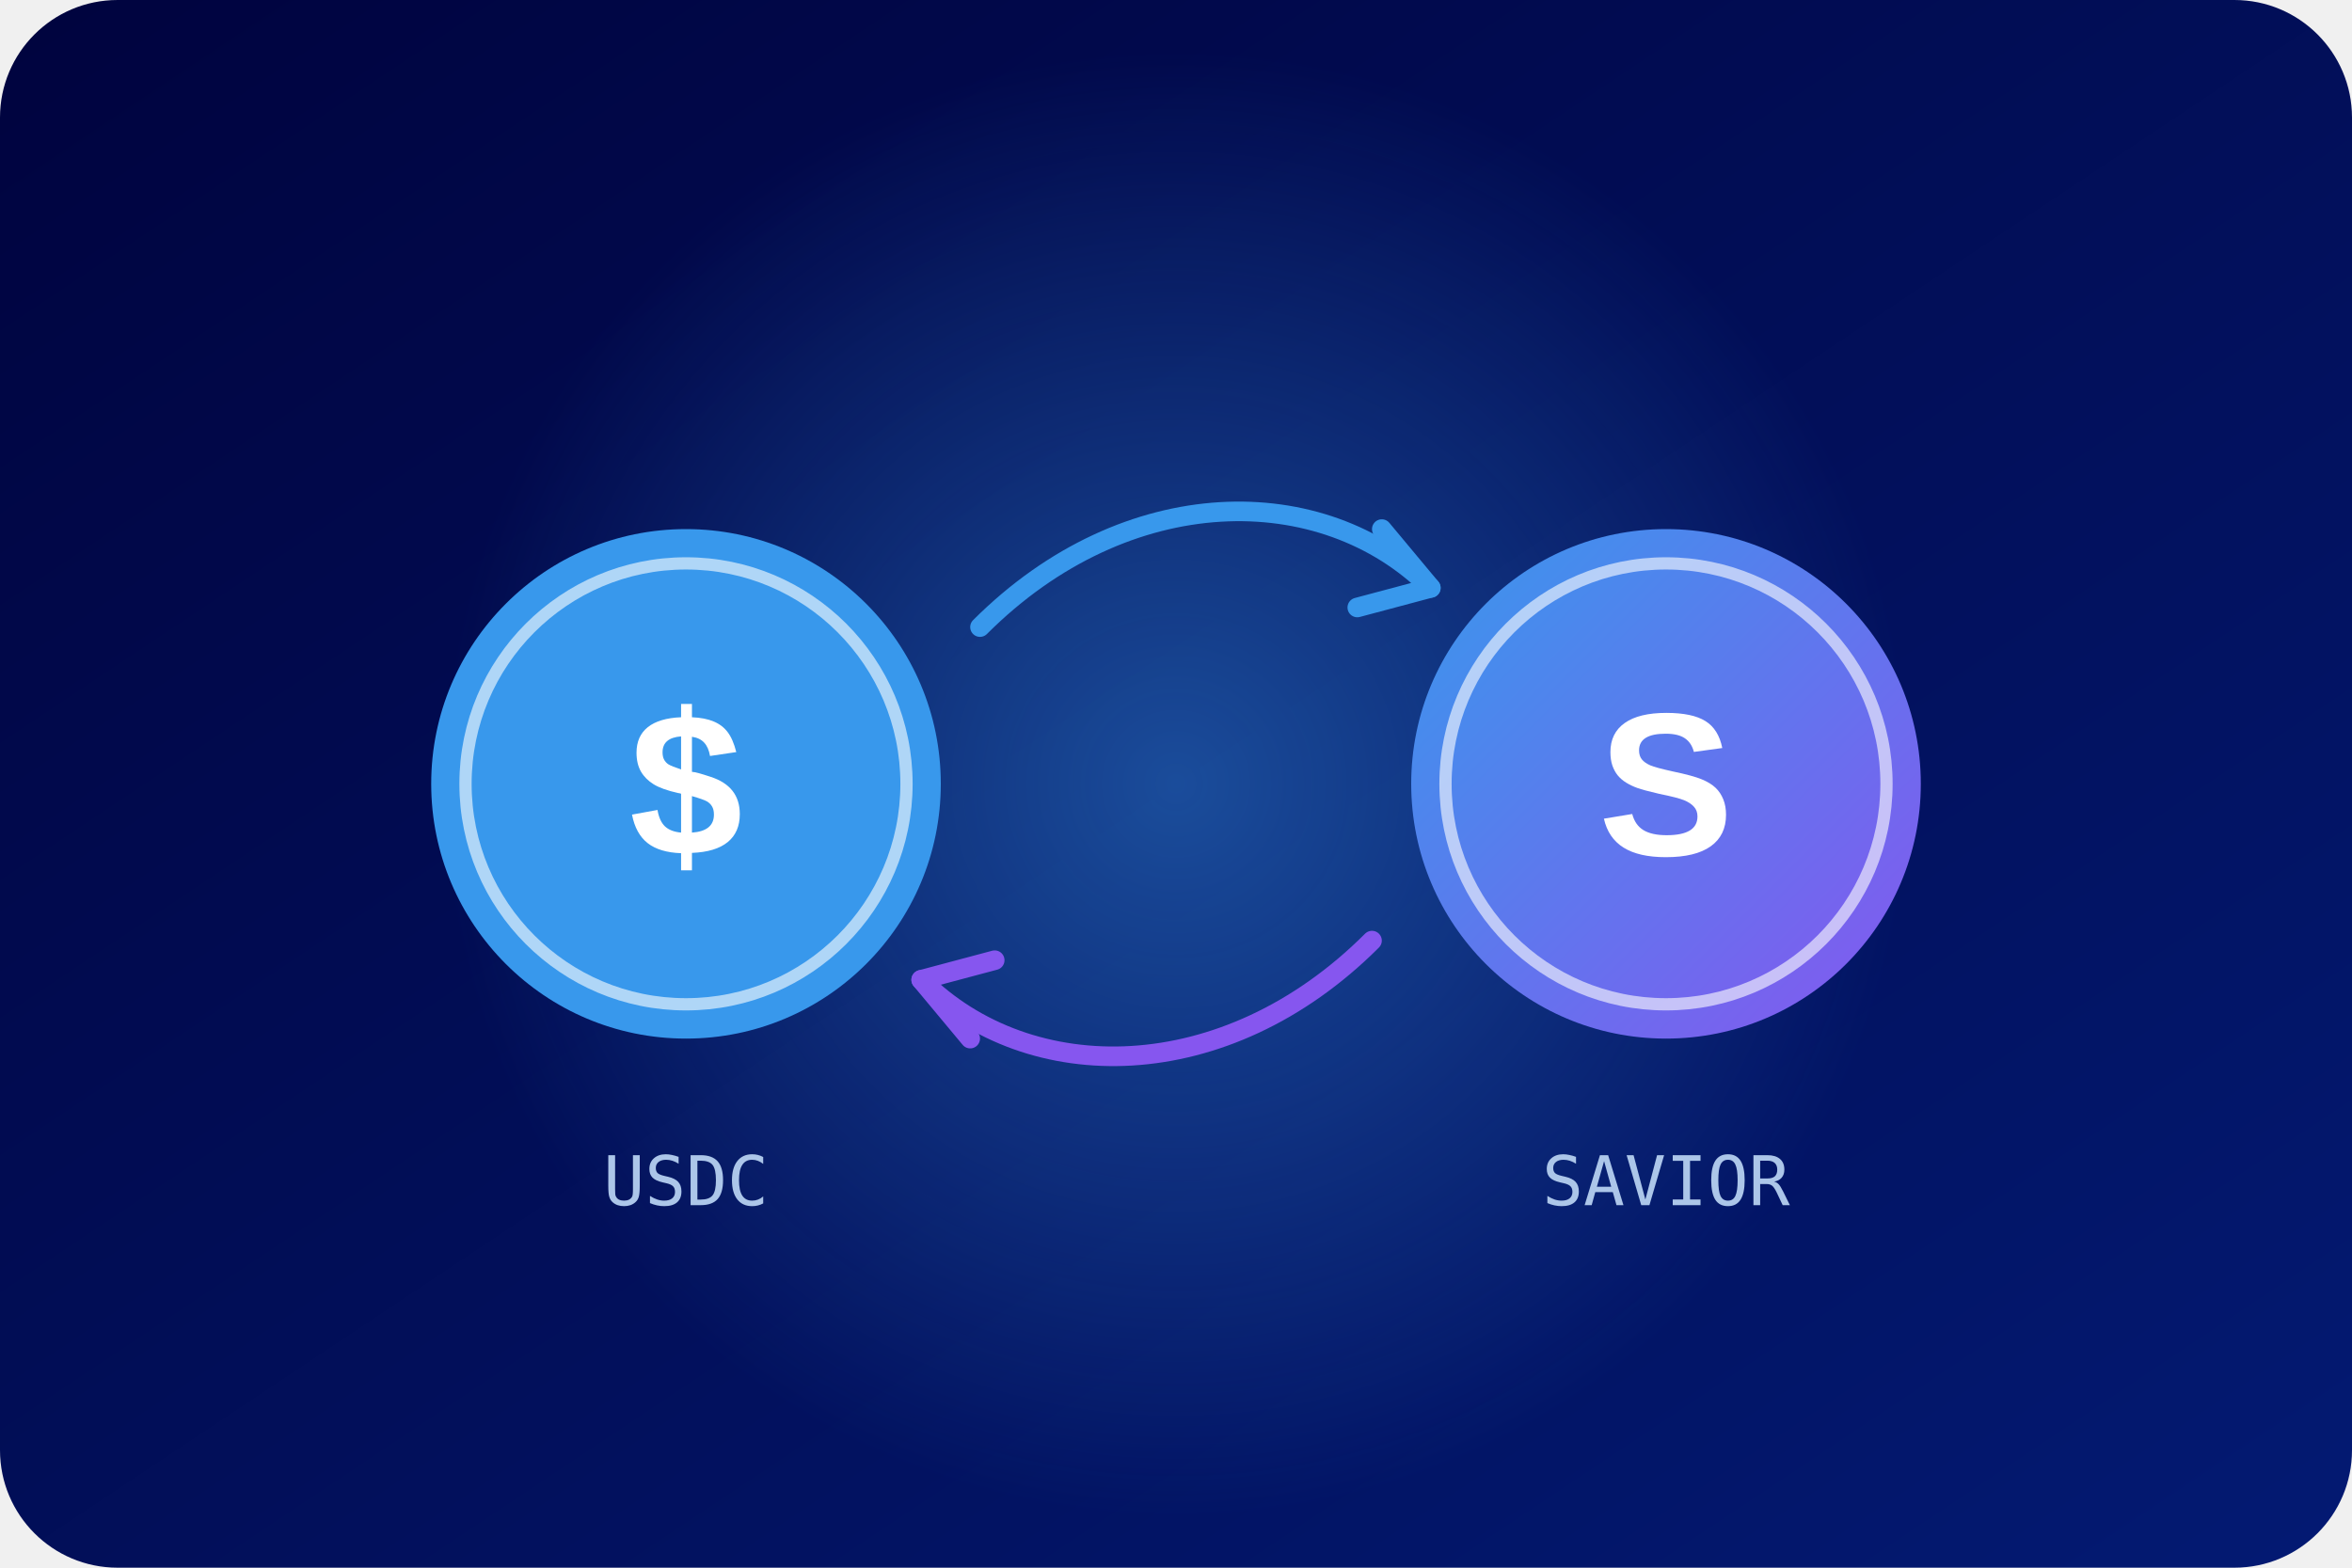
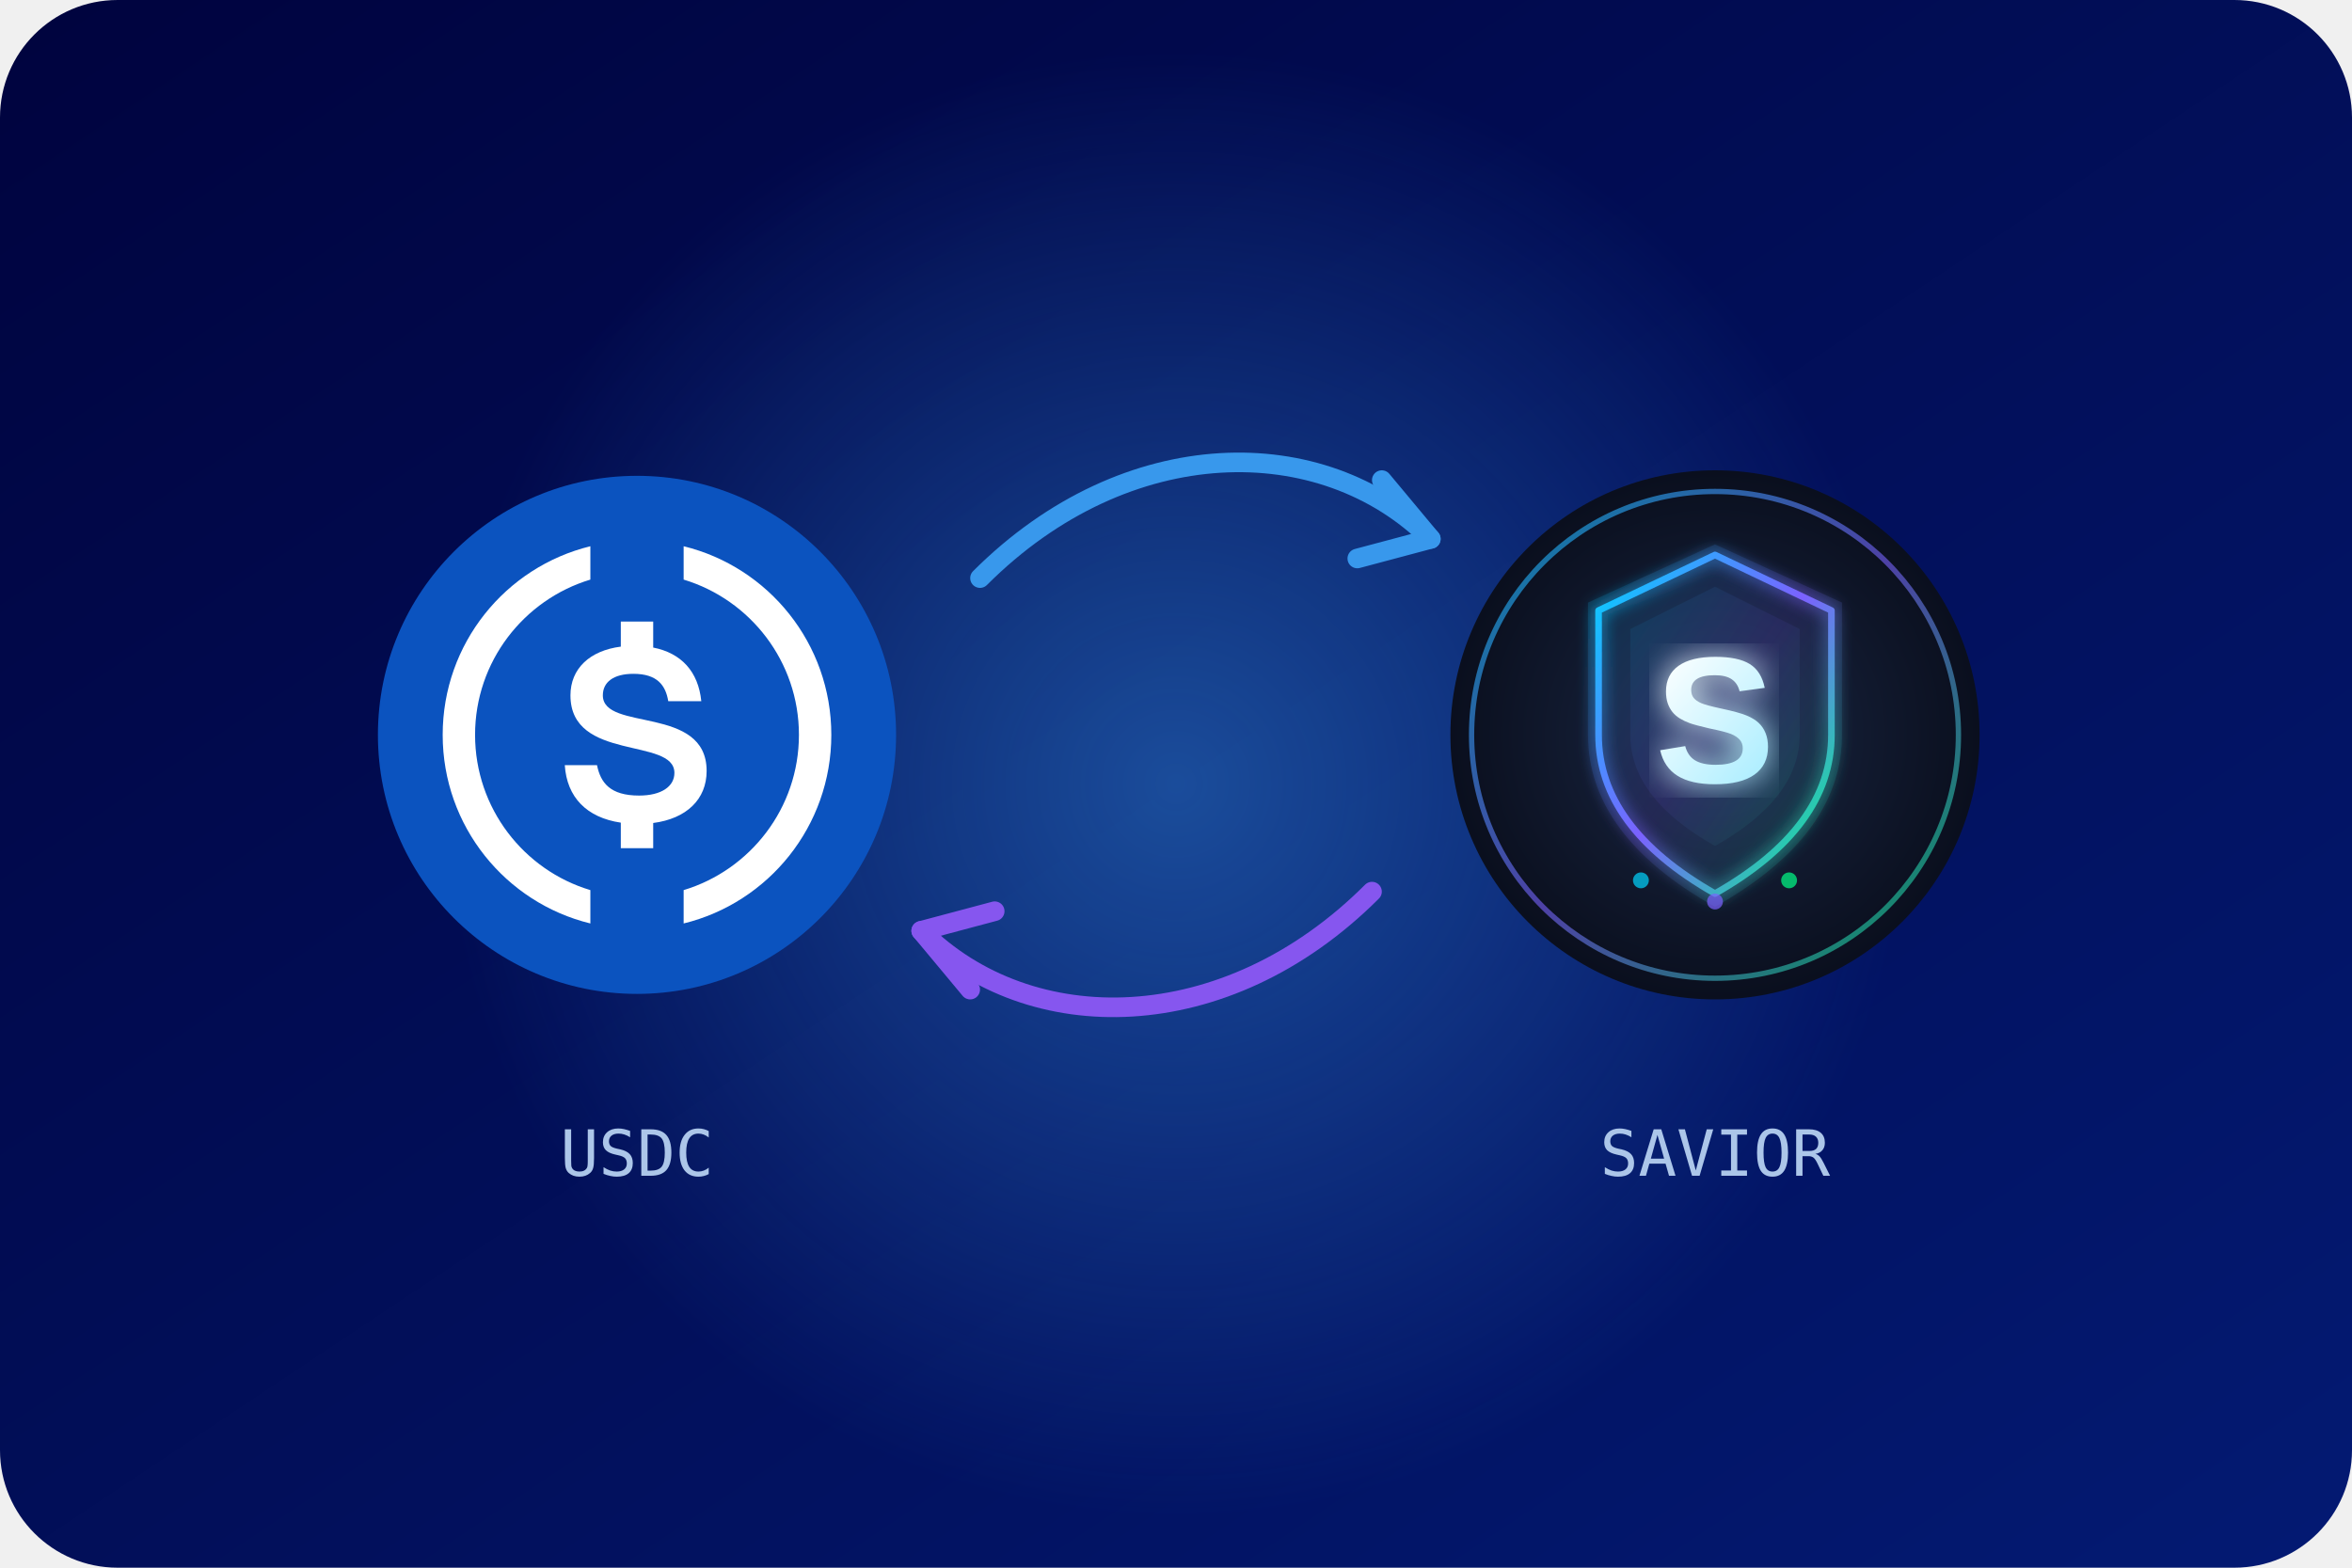
<svg xmlns="http://www.w3.org/2000/svg" width="480" height="320" viewBox="0 0 480 320">
  <defs>
    <linearGradient id="bg" x1="0" y1="0" x2="1" y2="1">
      <stop offset="0" stop-color="#00033E" />
      <stop offset="1" stop-color="#031A73" />
    </linearGradient>
    <linearGradient id="g" x1="0" y1="0" x2="1" y2="1">
      <stop offset="0" stop-color="#3898EC" />
      <stop offset="1" stop-color="#8656EF" />
    </linearGradient>
    <radialGradient id="glow">
      <stop offset="0" stop-color="#3898EC" stop-opacity=".45" />
      <stop offset="1" stop-color="#3898EC" stop-opacity="0" />
    </radialGradient>
  </defs>
  <rect width="480" height="320" rx="24" fill="url(#bg)" />
  <circle cx="240" cy="160" r="150" fill="url(#glow)" />
  <g fill="none" stroke="#ACC6E9" stroke-width="2.5" stroke-linecap="round" stroke-linejoin="round">
-     <circle cx="140" cy="160" r="52" fill="#3898EC" stroke="none" />
-     <circle cx="140" cy="160" r="45" stroke="#FFFFFF" stroke-opacity=".6" />
-     <text x="140" y="174.56" font-family="DM Sans,Arial" font-weight="700" font-size="41.6" fill="#FFFFFF" stroke="none" text-anchor="middle">$</text>
-     <circle cx="340" cy="160" r="52" fill="url(#g)" stroke="none" />
-     <circle cx="340" cy="160" r="45" stroke="#FFFFFF" stroke-opacity=".6" />
-     <text x="340" y="174.56" font-family="DM Sans,Arial" font-weight="700" font-size="41.6" fill="#FFFFFF" stroke="none" text-anchor="middle">S</text>
-     <path d="M200 128c30-30 70-30 92-8" stroke="#3898EC" stroke-width="4" />
-     <path d="M282 108l10 12-15 4" stroke="#3898EC" stroke-width="4" />
-     <path d="M280 192c-30 30-70 30-92 8" stroke="#8656EF" stroke-width="4" />
-     <path d="M198 212l-10-12 15-4" stroke="#8656EF" stroke-width="4" />
-     <text x="140" y="246" font-family="Space Mono,monospace" font-size="14" fill="#ACC6E9" stroke="none" text-anchor="middle">USDC</text>
-     <text x="340" y="246" font-family="Space Mono,monospace" font-size="14" fill="#ACC6E9" stroke="none" text-anchor="middle">SAVIOR</text>
+     <svg x="76" y="96" width="108" height="108" viewBox="0 0 96 96" preserveAspectRatio="xMidYMid meet" stroke="none" stroke-width="0">
+       <path d="M48 95C73.957 95 95 73.957 95 48C95 22.043 73.957 1 48 1C22.043 1 1 22.043 1 48C1 73.957 22.043 95 48 95Z" fill="#0B53BF" />
+       <path d="M56.461 13.778V19.829C68.534 23.472 77.376 34.693 77.376 48C77.376 61.307 68.534 72.528 56.461 76.17V82.222C71.853 78.462 83.251 64.567 83.251 48C83.251 31.432 71.853 17.538 56.461 13.778Z" fill="white" />
+       <path d="M18.625 48C18.625 34.693 27.467 23.472 39.54 19.829V13.778C24.148 17.538 12.75 31.432 12.75 48C12.75 64.567 24.148 78.462 39.54 82.222V76.17C27.467 72.557 18.625 61.307 18.625 48Z" fill="white" />
+       <path d="M60.632 54.551C60.632 42.536 41.803 47.471 41.803 40.833C41.803 38.453 43.712 36.926 47.354 36.926C51.702 36.926 53.2 39.041 53.67 41.89H59.663C59.128 36.543 56.059 33.166 50.938 32.16V27.438H45.063V31.992C39.453 32.706 35.928 35.973 35.928 40.833C35.928 52.906 54.786 48.382 54.786 54.903C54.786 57.371 52.407 59.016 48.383 59.016C43.124 59.016 41.391 56.695 40.745 53.493H34.899C35.278 59.35 38.89 63.016 45.063 63.931V68.562H50.938V63.992C56.963 63.214 60.632 59.709 60.632 54.551Z" fill="white" />
+     </svg>
+     <svg x="296" y="96" width="108" height="108" viewBox="0 0 200 200" preserveAspectRatio="xMidYMid meet" stroke="none" stroke-width="0">
+       <defs>
+         <radialGradient id="savior_bg" cx="50%" cy="50%" r="50%">
+           <stop offset="0%" stop-color="#1a2744" />
+           <stop offset="100%" stop-color="#0a0f1e" />
+         </radialGradient>
+         <linearGradient id="savior_shieldGrad" x1="0%" y1="0%" x2="100%" y2="100%">
+           <stop offset="0%" stop-color="#00d4ff" />
+           <stop offset="50%" stop-color="#7b61ff" />
+           <stop offset="100%" stop-color="#00ff87" />
+         </linearGradient>
+         <linearGradient id="savior_sGrad" x1="0%" y1="0%" x2="100%" y2="100%">
+           <stop offset="0%" stop-color="#ffffff" />
+           <stop offset="100%" stop-color="#a8edff" />
+         </linearGradient>
+         <filter id="savior_glow">
+           <feGaussianBlur stdDeviation="3" result="blur" />
+           <feMerge>
+             <feMergeNode in="blur" />
+             <feMergeNode in="SourceGraphic" />
+           </feMerge>
+         </filter>
+         <filter id="savior_softglow">
+           <feGaussianBlur stdDeviation="6" result="blur" />
+           <feMerge>
+             <feMergeNode in="blur" />
+             <feMergeNode in="SourceGraphic" />
+           </feMerge>
+         </filter>
+       </defs>
+       <circle cx="100" cy="100" r="100" fill="url(#savior_bg)" />
+       <circle cx="100" cy="100" r="92" fill="none" stroke="url(#savior_shieldGrad)" stroke-width="2" opacity="0.6" />
+       <path d="M100 28 L148 50 L148 100 Q148 138 100 165 Q52 138 52 100 L52 50 Z" fill="url(#savior_shieldGrad)" opacity="0.15" />
+       <path d="M100 32 L144 53 L144 100 Q144 135 100 160 Q56 135 56 100 L56 53 Z" fill="none" stroke="url(#savior_shieldGrad)" stroke-width="2.5" filter="url(#savior_glow)" />
+       <path d="M100 44 L132 60 L132 100 Q132 124 100 142 Q68 124 68 100 L68 60 Z" fill="url(#savior_shieldGrad)" opacity="0.08" />
+       <text x="100" y="118" font-family="'Arial Black', Arial, sans-serif" font-size="68" font-weight="900" text-anchor="middle" fill="url(#savior_sGrad)" filter="url(#savior_softglow)" letter-spacing="-2">S</text>
+       <circle cx="72" cy="155" r="3" fill="#00d4ff" opacity="0.7" />
+       <circle cx="100" cy="163" r="3" fill="#7b61ff" opacity="0.7" />
+       <circle cx="128" cy="155" r="3" fill="#00ff87" opacity="0.7" />
+     </svg>
+     <path d="M200 118c30-30 70-30 92-8" stroke="#3898EC" stroke-width="4" />
+     <path d="M282 98l10 12-15 4" stroke="#3898EC" stroke-width="4" />
+     <path d="M280 182c-30 30-70 30-92 8" stroke="#8656EF" stroke-width="4" />
+     <path d="M198 202l-10-12 15-4" stroke="#8656EF" stroke-width="4" />
+     <text x="130" y="240" font-family="Space Mono,monospace" font-size="13" fill="#ACC6E9" stroke="none" text-anchor="middle">USDC</text>
+     <text x="350" y="240" font-family="Space Mono,monospace" font-size="13" fill="#ACC6E9" stroke="none" text-anchor="middle">SAVIOR</text>
  </g>
</svg>
